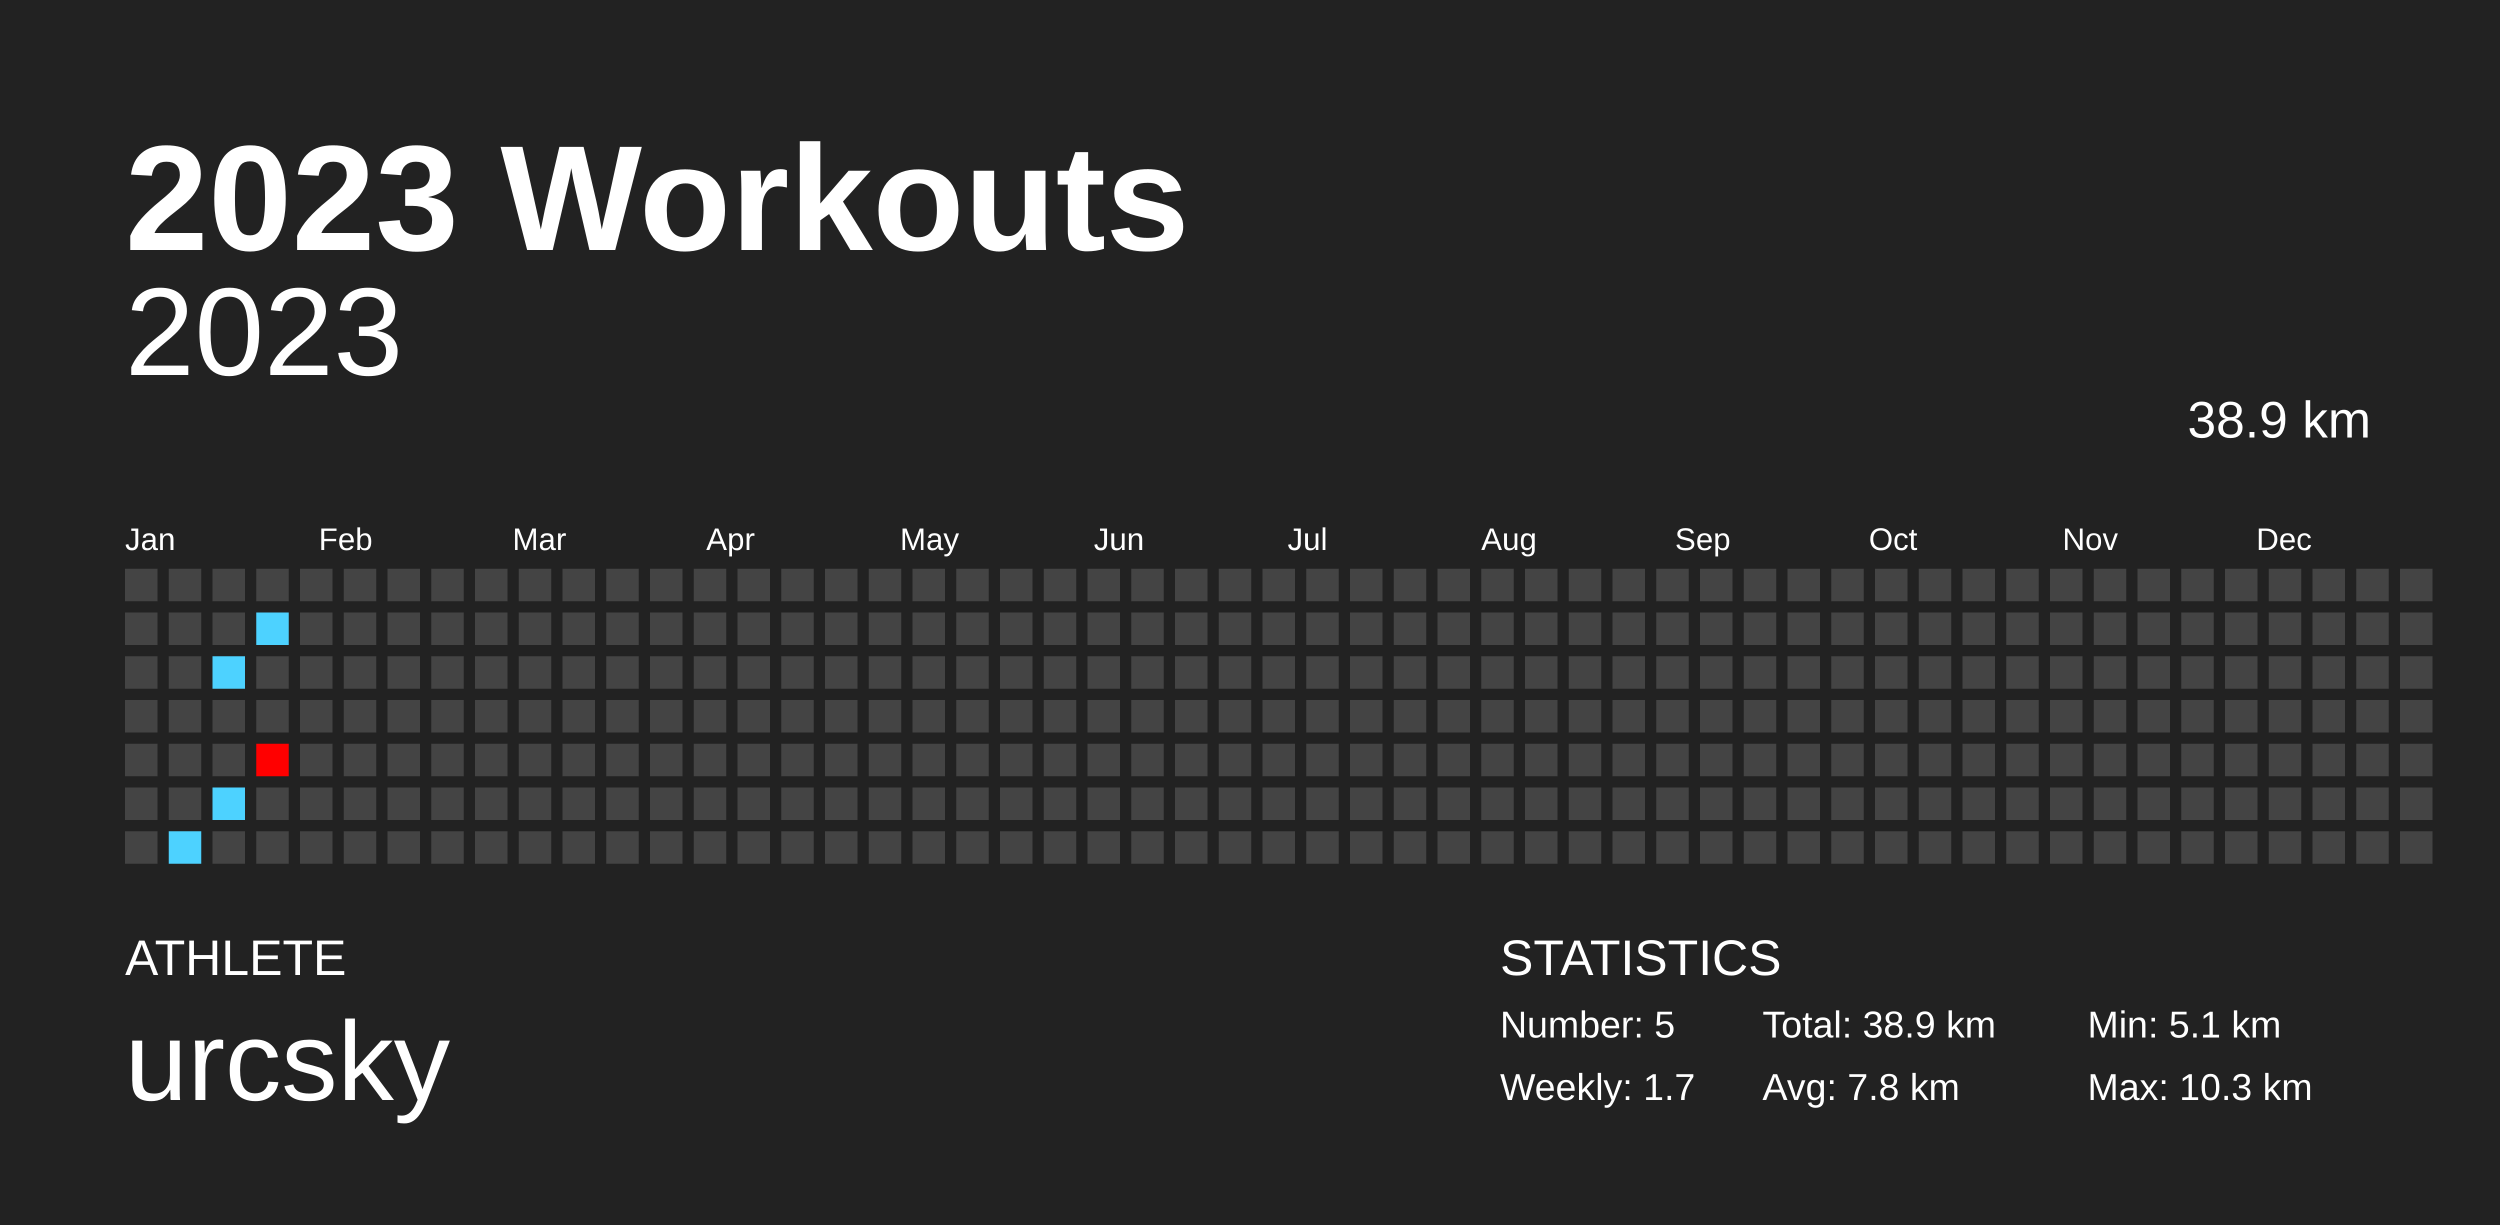
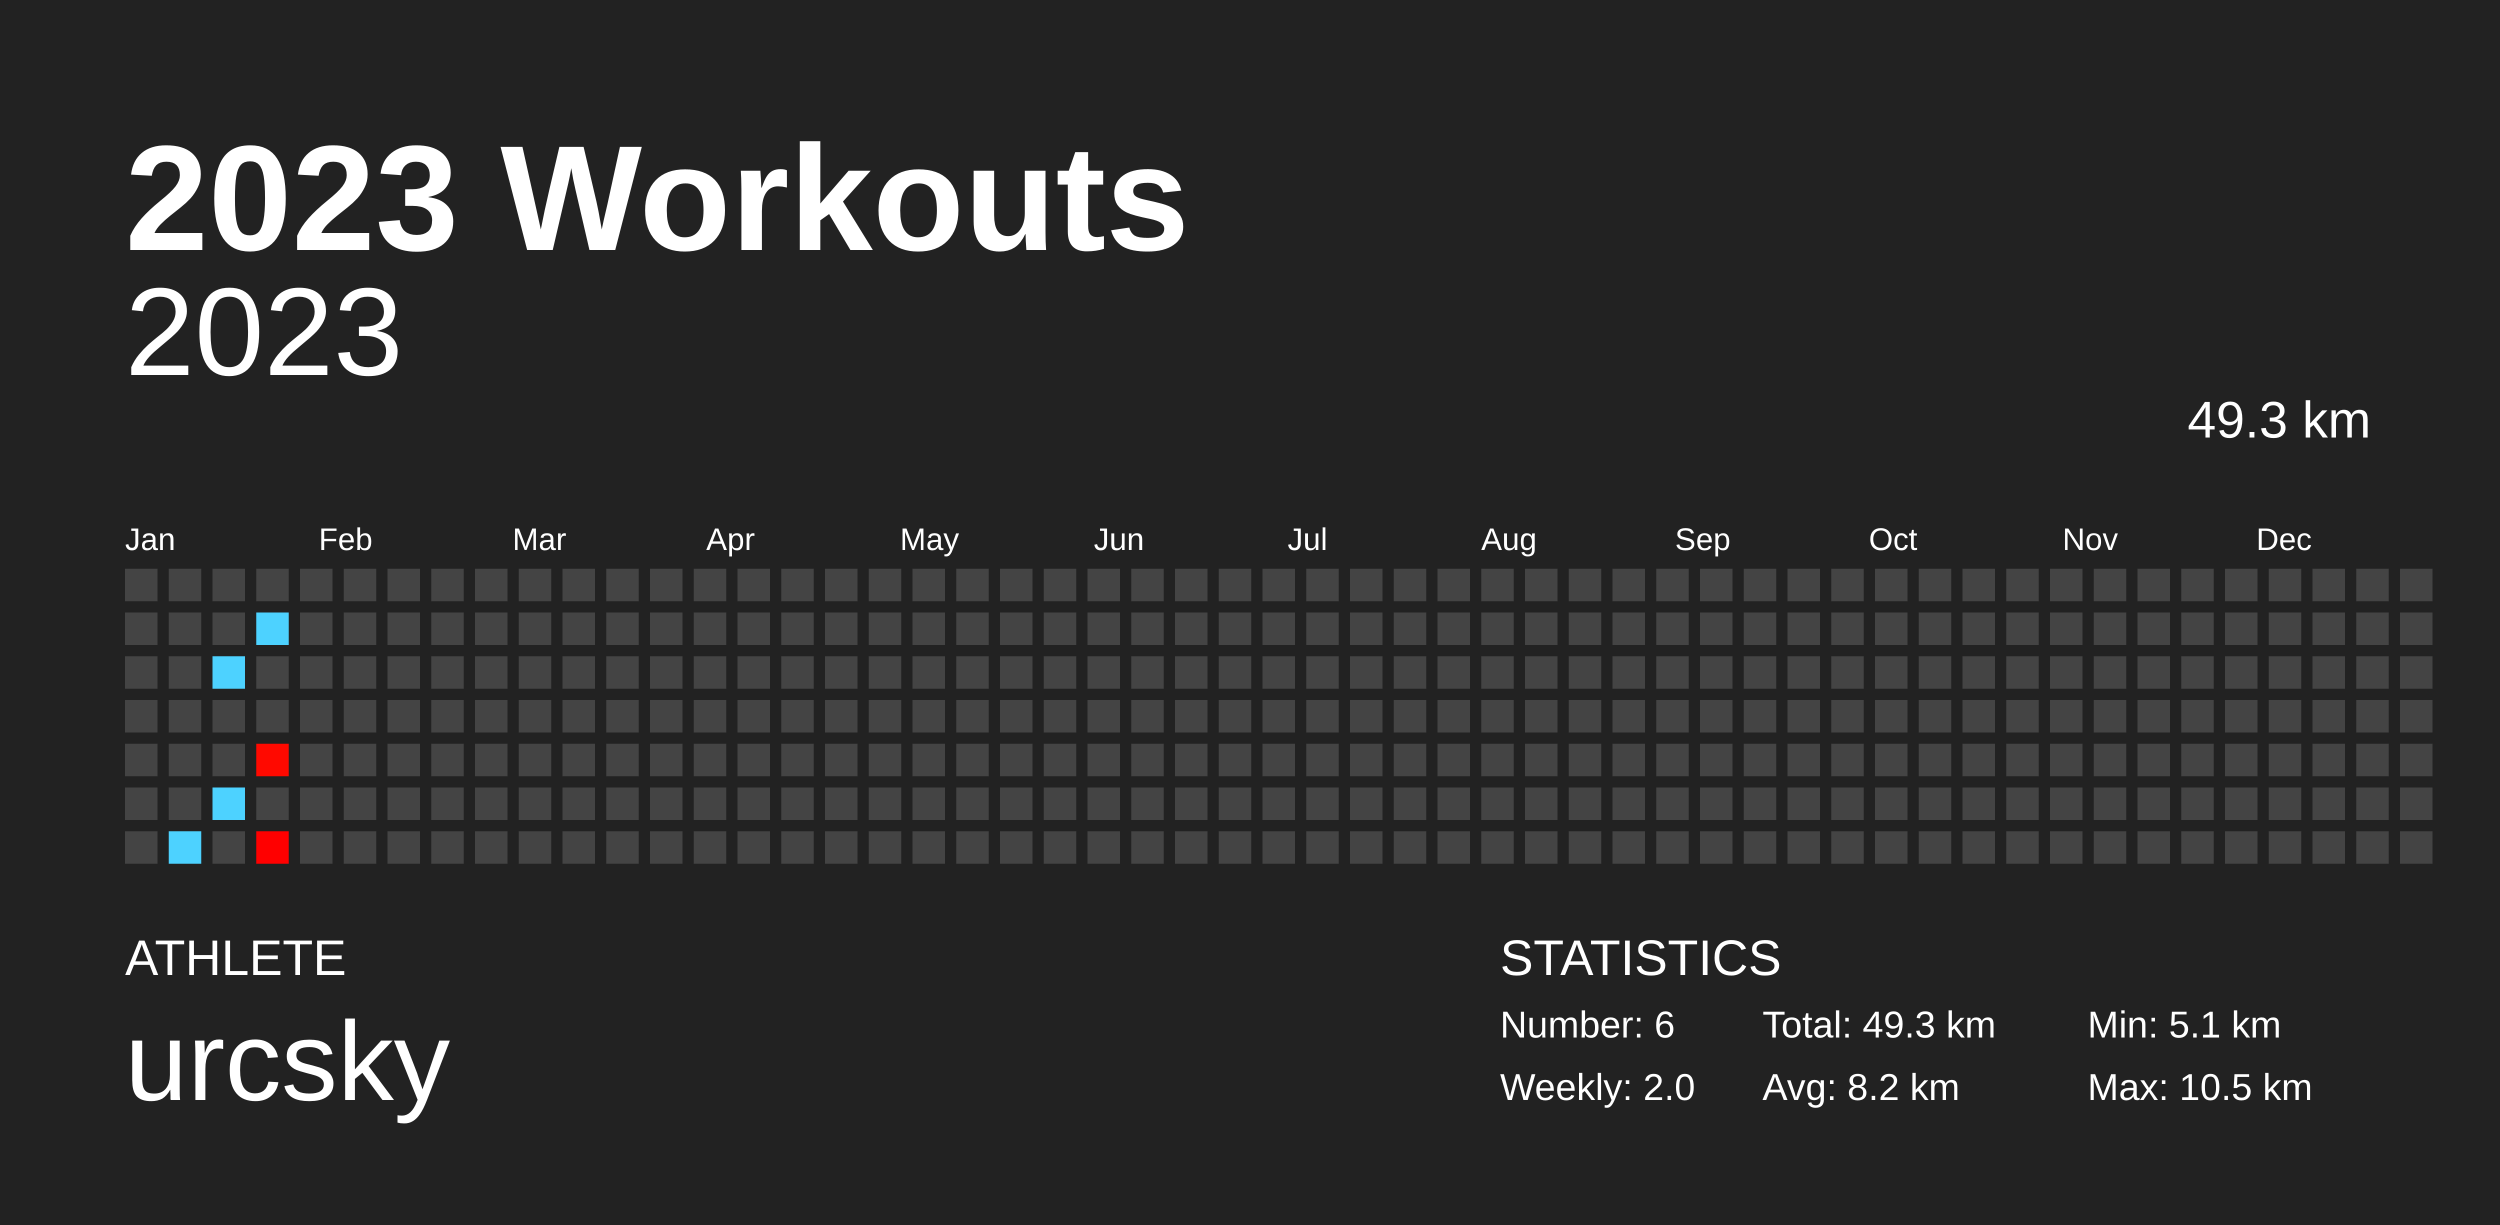
<svg xmlns="http://www.w3.org/2000/svg" baseProfile="full" height="98mm" version="1.1" viewBox="0,0,200,98" width="200mm">
  <defs />
  <rect fill="#222222" height="98" width="200" x="0" y="0" />
  <text fill="#FFFFFF" style="font-size:12px; font-family:Arial; font-weight:bold;" x="10" y="20">2023 Workouts</text>
  <text fill="#FFFFFF" style="font-size:4px; font-family:Arial" x="10" y="78">ATHLETE</text>
  <text fill="#FFFFFF" style="font-size:9px; font-family:Arial" x="10" y="88">urcsky</text>
  <text fill="#FFFFFF" style="font-size:4px; font-family:Arial" x="120" y="78">STATISTICS</text>
-   <text fill="#FFFFFF" style="font-size:3px; font-family:Arial" x="120" y="83">Number: 5</text>
-   <text fill="#FFFFFF" style="font-size:3px; font-family:Arial" x="120" y="88">Weekly: 1.7</text>
-   <text fill="#FFFFFF" style="font-size:3px; font-family:Arial" x="141" y="83">Total: 38.9 km</text>
-   <text fill="#FFFFFF" style="font-size:3px; font-family:Arial" x="141" y="88">Avg: 7.8 km</text>
+   <text fill="#FFFFFF" style="font-size:3px; font-family:Arial" x="120" y="83">Number: 6</text>
+   <text fill="#FFFFFF" style="font-size:3px; font-family:Arial" x="120" y="88">Weekly: 2.0</text>
+   <text fill="#FFFFFF" style="font-size:3px; font-family:Arial" x="141" y="83">Total: 49.3 km</text>
+   <text fill="#FFFFFF" style="font-size:3px; font-family:Arial" x="141" y="88">Avg: 8.2 km</text>
  <text fill="#FFFFFF" style="font-size:3px; font-family:Arial" x="167" y="83">Min: 5.1 km</text>
-   <text fill="#FFFFFF" style="font-size:3px; font-family:Arial" x="167" y="88">Max: 10.3 km</text>
+   <text fill="#FFFFFF" style="font-size:3px; font-family:Arial" x="167" y="88">Max: 10.5 km</text>
  <text alignment-baseline="hanging" fill="#FFFFFF" style="font-size:10.0px; font-family:Arial;" x="10" y="30">2023</text>
-   <text alignment-baseline="hanging" fill="#FFFFFF" style="font-size:4.125px; font-family:Arial;" x="175" y="35">38.9 km</text>
+   <text alignment-baseline="hanging" fill="#FFFFFF" style="font-size:4.125px; font-family:Arial;" x="175" y="35">49.3 km</text>
  <text fill="#FFFFFF" style="font-size:2.5px; font-family:Arial" x="10.0" y="44">Jan</text>
  <text fill="#FFFFFF" style="font-size:2.5px; font-family:Arial" x="25.5" y="44">Feb</text>
  <text fill="#FFFFFF" style="font-size:2.5px; font-family:Arial" x="41.0" y="44">Mar</text>
  <text fill="#FFFFFF" style="font-size:2.5px; font-family:Arial" x="56.5" y="44">Apr</text>
  <text fill="#FFFFFF" style="font-size:2.5px; font-family:Arial" x="72.0" y="44">May</text>
  <text fill="#FFFFFF" style="font-size:2.5px; font-family:Arial" x="87.5" y="44">Jun</text>
  <text fill="#FFFFFF" style="font-size:2.5px; font-family:Arial" x="103.0" y="44">Jul</text>
  <text fill="#FFFFFF" style="font-size:2.5px; font-family:Arial" x="118.5" y="44">Aug</text>
  <text fill="#FFFFFF" style="font-size:2.5px; font-family:Arial" x="134.0" y="44">Sep</text>
  <text fill="#FFFFFF" style="font-size:2.5px; font-family:Arial" x="149.5" y="44">Oct</text>
  <text fill="#FFFFFF" style="font-size:2.5px; font-family:Arial" x="165.0" y="44">Nov</text>
  <text fill="#FFFFFF" style="font-size:2.5px; font-family:Arial" x="180.5" y="44">Dec</text>
  <rect fill="#444444" height="2.6" width="2.6" x="10.0" y="45.5" />
  <rect fill="#444444" height="2.6" width="2.6" x="10.0" y="49.0" />
  <rect fill="#444444" height="2.6" width="2.6" x="10.0" y="52.5" />
  <rect fill="#444444" height="2.6" width="2.6" x="10.0" y="56.0" />
  <rect fill="#444444" height="2.6" width="2.6" x="10.0" y="59.5" />
  <rect fill="#444444" height="2.6" width="2.6" x="10.0" y="63.0" />
  <rect fill="#444444" height="2.6" width="2.6" x="10.0" y="66.5" />
  <rect fill="#444444" height="2.6" width="2.6" x="13.5" y="45.5" />
  <rect fill="#444444" height="2.6" width="2.6" x="13.5" y="49.0" />
  <rect fill="#444444" height="2.6" width="2.6" x="13.5" y="52.5" />
  <rect fill="#444444" height="2.6" width="2.6" x="13.5" y="56.0" />
  <rect fill="#444444" height="2.6" width="2.6" x="13.5" y="59.5" />
  <rect fill="#444444" height="2.6" width="2.6" x="13.5" y="63.0" />
  <rect fill="#4dd2ff" height="2.6" width="2.6" x="13.5" y="66.5" />
  <rect fill="#444444" height="2.6" width="2.6" x="17.0" y="45.5" />
  <rect fill="#444444" height="2.6" width="2.6" x="17.0" y="49.0" />
  <rect fill="#4dd2ff" height="2.6" width="2.6" x="17.0" y="52.5" />
  <rect fill="#444444" height="2.6" width="2.6" x="17.0" y="56.0" />
  <rect fill="#444444" height="2.6" width="2.6" x="17.0" y="59.5" />
  <rect fill="#4dd2ff" height="2.6" width="2.6" x="17.0" y="63.0" />
  <rect fill="#444444" height="2.6" width="2.6" x="17.0" y="66.5" />
  <rect fill="#444444" height="2.6" width="2.6" x="20.5" y="45.5" />
  <rect fill="#4dd2ff" height="2.6" width="2.6" x="20.5" y="49.0" />
  <rect fill="#444444" height="2.6" width="2.6" x="20.5" y="52.5" />
  <rect fill="#444444" height="2.6" width="2.6" x="20.5" y="56.0" />
-   <rect fill="#ff0000" height="2.6" width="2.6" x="20.5" y="59.5" />
+   <rect fill="#ff0900" height="2.6" width="2.6" x="20.5" y="59.5" />
  <rect fill="#444444" height="2.6" width="2.6" x="20.5" y="63.0" />
-   <rect fill="#444444" height="2.6" width="2.6" x="20.5" y="66.5" />
+   <rect fill="#ff0000" height="2.6" width="2.6" x="20.5" y="66.5" />
  <rect fill="#444444" height="2.6" width="2.6" x="24.0" y="45.5" />
  <rect fill="#444444" height="2.6" width="2.6" x="24.0" y="49.0" />
  <rect fill="#444444" height="2.6" width="2.6" x="24.0" y="52.5" />
  <rect fill="#444444" height="2.6" width="2.6" x="24.0" y="56.0" />
  <rect fill="#444444" height="2.6" width="2.6" x="24.0" y="59.5" />
  <rect fill="#444444" height="2.6" width="2.6" x="24.0" y="63.0" />
  <rect fill="#444444" height="2.6" width="2.6" x="24.0" y="66.5" />
  <rect fill="#444444" height="2.6" width="2.6" x="27.5" y="45.5" />
  <rect fill="#444444" height="2.6" width="2.6" x="27.5" y="49.0" />
  <rect fill="#444444" height="2.6" width="2.6" x="27.5" y="52.5" />
  <rect fill="#444444" height="2.6" width="2.6" x="27.5" y="56.0" />
  <rect fill="#444444" height="2.6" width="2.6" x="27.5" y="59.5" />
  <rect fill="#444444" height="2.6" width="2.6" x="27.5" y="63.0" />
  <rect fill="#444444" height="2.6" width="2.6" x="27.5" y="66.5" />
  <rect fill="#444444" height="2.6" width="2.6" x="31.0" y="45.5" />
  <rect fill="#444444" height="2.6" width="2.6" x="31.0" y="49.0" />
  <rect fill="#444444" height="2.6" width="2.6" x="31.0" y="52.5" />
  <rect fill="#444444" height="2.6" width="2.6" x="31.0" y="56.0" />
  <rect fill="#444444" height="2.6" width="2.6" x="31.0" y="59.5" />
  <rect fill="#444444" height="2.6" width="2.6" x="31.0" y="63.0" />
  <rect fill="#444444" height="2.6" width="2.6" x="31.0" y="66.5" />
  <rect fill="#444444" height="2.6" width="2.6" x="34.5" y="45.5" />
  <rect fill="#444444" height="2.6" width="2.6" x="34.5" y="49.0" />
  <rect fill="#444444" height="2.6" width="2.6" x="34.5" y="52.5" />
  <rect fill="#444444" height="2.6" width="2.6" x="34.5" y="56.0" />
  <rect fill="#444444" height="2.6" width="2.6" x="34.5" y="59.5" />
  <rect fill="#444444" height="2.6" width="2.6" x="34.5" y="63.0" />
  <rect fill="#444444" height="2.6" width="2.6" x="34.5" y="66.5" />
  <rect fill="#444444" height="2.6" width="2.6" x="38.0" y="45.5" />
  <rect fill="#444444" height="2.6" width="2.6" x="38.0" y="49.0" />
  <rect fill="#444444" height="2.6" width="2.6" x="38.0" y="52.5" />
  <rect fill="#444444" height="2.6" width="2.6" x="38.0" y="56.0" />
  <rect fill="#444444" height="2.6" width="2.6" x="38.0" y="59.5" />
  <rect fill="#444444" height="2.6" width="2.6" x="38.0" y="63.0" />
  <rect fill="#444444" height="2.6" width="2.6" x="38.0" y="66.5" />
  <rect fill="#444444" height="2.6" width="2.6" x="41.5" y="45.5" />
  <rect fill="#444444" height="2.6" width="2.6" x="41.5" y="49.0" />
  <rect fill="#444444" height="2.6" width="2.6" x="41.5" y="52.5" />
  <rect fill="#444444" height="2.6" width="2.6" x="41.5" y="56.0" />
  <rect fill="#444444" height="2.6" width="2.6" x="41.5" y="59.5" />
  <rect fill="#444444" height="2.6" width="2.6" x="41.5" y="63.0" />
  <rect fill="#444444" height="2.6" width="2.6" x="41.5" y="66.5" />
  <rect fill="#444444" height="2.6" width="2.6" x="45.0" y="45.5" />
  <rect fill="#444444" height="2.6" width="2.6" x="45.0" y="49.0" />
  <rect fill="#444444" height="2.6" width="2.6" x="45.0" y="52.5" />
  <rect fill="#444444" height="2.6" width="2.6" x="45.0" y="56.0" />
  <rect fill="#444444" height="2.6" width="2.6" x="45.0" y="59.5" />
  <rect fill="#444444" height="2.6" width="2.6" x="45.0" y="63.0" />
  <rect fill="#444444" height="2.6" width="2.6" x="45.0" y="66.5" />
  <rect fill="#444444" height="2.6" width="2.6" x="48.5" y="45.5" />
  <rect fill="#444444" height="2.6" width="2.6" x="48.5" y="49.0" />
  <rect fill="#444444" height="2.6" width="2.6" x="48.5" y="52.5" />
  <rect fill="#444444" height="2.6" width="2.6" x="48.5" y="56.0" />
  <rect fill="#444444" height="2.6" width="2.6" x="48.5" y="59.5" />
  <rect fill="#444444" height="2.6" width="2.6" x="48.5" y="63.0" />
  <rect fill="#444444" height="2.6" width="2.6" x="48.5" y="66.5" />
  <rect fill="#444444" height="2.6" width="2.6" x="52.0" y="45.5" />
  <rect fill="#444444" height="2.6" width="2.6" x="52.0" y="49.0" />
  <rect fill="#444444" height="2.6" width="2.6" x="52.0" y="52.5" />
  <rect fill="#444444" height="2.6" width="2.6" x="52.0" y="56.0" />
  <rect fill="#444444" height="2.6" width="2.6" x="52.0" y="59.5" />
  <rect fill="#444444" height="2.6" width="2.6" x="52.0" y="63.0" />
  <rect fill="#444444" height="2.6" width="2.6" x="52.0" y="66.5" />
  <rect fill="#444444" height="2.6" width="2.6" x="55.5" y="45.5" />
  <rect fill="#444444" height="2.6" width="2.6" x="55.5" y="49.0" />
  <rect fill="#444444" height="2.6" width="2.6" x="55.5" y="52.5" />
  <rect fill="#444444" height="2.6" width="2.6" x="55.5" y="56.0" />
  <rect fill="#444444" height="2.6" width="2.6" x="55.5" y="59.5" />
  <rect fill="#444444" height="2.6" width="2.6" x="55.5" y="63.0" />
  <rect fill="#444444" height="2.6" width="2.6" x="55.5" y="66.5" />
  <rect fill="#444444" height="2.6" width="2.6" x="59.0" y="45.5" />
  <rect fill="#444444" height="2.6" width="2.6" x="59.0" y="49.0" />
  <rect fill="#444444" height="2.6" width="2.6" x="59.0" y="52.5" />
  <rect fill="#444444" height="2.6" width="2.6" x="59.0" y="56.0" />
  <rect fill="#444444" height="2.6" width="2.6" x="59.0" y="59.5" />
  <rect fill="#444444" height="2.6" width="2.6" x="59.0" y="63.0" />
  <rect fill="#444444" height="2.6" width="2.6" x="59.0" y="66.5" />
  <rect fill="#444444" height="2.6" width="2.6" x="62.5" y="45.5" />
  <rect fill="#444444" height="2.6" width="2.6" x="62.5" y="49.0" />
  <rect fill="#444444" height="2.6" width="2.6" x="62.5" y="52.5" />
  <rect fill="#444444" height="2.6" width="2.6" x="62.5" y="56.0" />
  <rect fill="#444444" height="2.6" width="2.6" x="62.5" y="59.5" />
  <rect fill="#444444" height="2.6" width="2.6" x="62.5" y="63.0" />
  <rect fill="#444444" height="2.6" width="2.6" x="62.5" y="66.5" />
  <rect fill="#444444" height="2.6" width="2.6" x="66.0" y="45.5" />
  <rect fill="#444444" height="2.6" width="2.6" x="66.0" y="49.0" />
  <rect fill="#444444" height="2.6" width="2.6" x="66.0" y="52.5" />
  <rect fill="#444444" height="2.6" width="2.6" x="66.0" y="56.0" />
  <rect fill="#444444" height="2.6" width="2.6" x="66.0" y="59.5" />
  <rect fill="#444444" height="2.6" width="2.6" x="66.0" y="63.0" />
  <rect fill="#444444" height="2.6" width="2.6" x="66.0" y="66.5" />
  <rect fill="#444444" height="2.6" width="2.6" x="69.5" y="45.5" />
  <rect fill="#444444" height="2.6" width="2.6" x="69.5" y="49.0" />
  <rect fill="#444444" height="2.6" width="2.6" x="69.5" y="52.5" />
  <rect fill="#444444" height="2.6" width="2.6" x="69.5" y="56.0" />
  <rect fill="#444444" height="2.6" width="2.6" x="69.5" y="59.5" />
  <rect fill="#444444" height="2.6" width="2.6" x="69.5" y="63.0" />
  <rect fill="#444444" height="2.6" width="2.6" x="69.5" y="66.5" />
  <rect fill="#444444" height="2.6" width="2.6" x="73.0" y="45.5" />
  <rect fill="#444444" height="2.6" width="2.6" x="73.0" y="49.0" />
  <rect fill="#444444" height="2.6" width="2.6" x="73.0" y="52.5" />
  <rect fill="#444444" height="2.6" width="2.6" x="73.0" y="56.0" />
  <rect fill="#444444" height="2.6" width="2.6" x="73.0" y="59.5" />
  <rect fill="#444444" height="2.6" width="2.6" x="73.0" y="63.0" />
  <rect fill="#444444" height="2.6" width="2.6" x="73.0" y="66.5" />
  <rect fill="#444444" height="2.6" width="2.6" x="76.5" y="45.5" />
  <rect fill="#444444" height="2.6" width="2.6" x="76.5" y="49.0" />
  <rect fill="#444444" height="2.6" width="2.6" x="76.5" y="52.5" />
  <rect fill="#444444" height="2.6" width="2.6" x="76.5" y="56.0" />
  <rect fill="#444444" height="2.6" width="2.6" x="76.5" y="59.5" />
  <rect fill="#444444" height="2.6" width="2.6" x="76.5" y="63.0" />
  <rect fill="#444444" height="2.6" width="2.6" x="76.5" y="66.5" />
  <rect fill="#444444" height="2.6" width="2.6" x="80.0" y="45.5" />
  <rect fill="#444444" height="2.6" width="2.6" x="80.0" y="49.0" />
  <rect fill="#444444" height="2.6" width="2.6" x="80.0" y="52.5" />
  <rect fill="#444444" height="2.6" width="2.6" x="80.0" y="56.0" />
  <rect fill="#444444" height="2.6" width="2.6" x="80.0" y="59.5" />
  <rect fill="#444444" height="2.6" width="2.6" x="80.0" y="63.0" />
  <rect fill="#444444" height="2.6" width="2.6" x="80.0" y="66.5" />
  <rect fill="#444444" height="2.6" width="2.6" x="83.5" y="45.5" />
  <rect fill="#444444" height="2.6" width="2.6" x="83.5" y="49.0" />
  <rect fill="#444444" height="2.6" width="2.6" x="83.5" y="52.5" />
  <rect fill="#444444" height="2.6" width="2.6" x="83.5" y="56.0" />
  <rect fill="#444444" height="2.6" width="2.6" x="83.5" y="59.5" />
  <rect fill="#444444" height="2.6" width="2.6" x="83.5" y="63.0" />
  <rect fill="#444444" height="2.6" width="2.6" x="83.5" y="66.5" />
  <rect fill="#444444" height="2.6" width="2.6" x="87.0" y="45.5" />
  <rect fill="#444444" height="2.6" width="2.6" x="87.0" y="49.0" />
  <rect fill="#444444" height="2.6" width="2.6" x="87.0" y="52.5" />
  <rect fill="#444444" height="2.6" width="2.6" x="87.0" y="56.0" />
  <rect fill="#444444" height="2.6" width="2.6" x="87.0" y="59.5" />
  <rect fill="#444444" height="2.6" width="2.6" x="87.0" y="63.0" />
  <rect fill="#444444" height="2.6" width="2.6" x="87.0" y="66.5" />
  <rect fill="#444444" height="2.6" width="2.6" x="90.5" y="45.5" />
  <rect fill="#444444" height="2.6" width="2.6" x="90.5" y="49.0" />
  <rect fill="#444444" height="2.6" width="2.6" x="90.5" y="52.5" />
  <rect fill="#444444" height="2.6" width="2.6" x="90.5" y="56.0" />
  <rect fill="#444444" height="2.6" width="2.6" x="90.5" y="59.5" />
  <rect fill="#444444" height="2.6" width="2.6" x="90.5" y="63.0" />
  <rect fill="#444444" height="2.6" width="2.6" x="90.5" y="66.5" />
  <rect fill="#444444" height="2.6" width="2.6" x="94.0" y="45.5" />
  <rect fill="#444444" height="2.6" width="2.6" x="94.0" y="49.0" />
  <rect fill="#444444" height="2.6" width="2.6" x="94.0" y="52.5" />
  <rect fill="#444444" height="2.6" width="2.6" x="94.0" y="56.0" />
  <rect fill="#444444" height="2.6" width="2.6" x="94.0" y="59.5" />
  <rect fill="#444444" height="2.6" width="2.6" x="94.0" y="63.0" />
  <rect fill="#444444" height="2.6" width="2.6" x="94.0" y="66.5" />
  <rect fill="#444444" height="2.6" width="2.6" x="97.5" y="45.5" />
  <rect fill="#444444" height="2.6" width="2.6" x="97.5" y="49.0" />
  <rect fill="#444444" height="2.6" width="2.6" x="97.5" y="52.5" />
  <rect fill="#444444" height="2.6" width="2.6" x="97.5" y="56.0" />
  <rect fill="#444444" height="2.6" width="2.6" x="97.5" y="59.5" />
  <rect fill="#444444" height="2.6" width="2.6" x="97.5" y="63.0" />
  <rect fill="#444444" height="2.6" width="2.6" x="97.5" y="66.5" />
  <rect fill="#444444" height="2.6" width="2.6" x="101.0" y="45.5" />
  <rect fill="#444444" height="2.6" width="2.6" x="101.0" y="49.0" />
  <rect fill="#444444" height="2.6" width="2.6" x="101.0" y="52.5" />
  <rect fill="#444444" height="2.6" width="2.6" x="101.0" y="56.0" />
  <rect fill="#444444" height="2.6" width="2.6" x="101.0" y="59.5" />
  <rect fill="#444444" height="2.6" width="2.6" x="101.0" y="63.0" />
  <rect fill="#444444" height="2.6" width="2.6" x="101.0" y="66.5" />
  <rect fill="#444444" height="2.6" width="2.6" x="104.5" y="45.5" />
  <rect fill="#444444" height="2.6" width="2.6" x="104.5" y="49.0" />
  <rect fill="#444444" height="2.6" width="2.6" x="104.5" y="52.5" />
  <rect fill="#444444" height="2.6" width="2.6" x="104.5" y="56.0" />
  <rect fill="#444444" height="2.6" width="2.6" x="104.5" y="59.5" />
  <rect fill="#444444" height="2.6" width="2.6" x="104.5" y="63.0" />
  <rect fill="#444444" height="2.6" width="2.6" x="104.5" y="66.5" />
  <rect fill="#444444" height="2.6" width="2.6" x="108.0" y="45.5" />
  <rect fill="#444444" height="2.6" width="2.6" x="108.0" y="49.0" />
  <rect fill="#444444" height="2.6" width="2.6" x="108.0" y="52.5" />
  <rect fill="#444444" height="2.6" width="2.6" x="108.0" y="56.0" />
  <rect fill="#444444" height="2.6" width="2.6" x="108.0" y="59.5" />
  <rect fill="#444444" height="2.6" width="2.6" x="108.0" y="63.0" />
  <rect fill="#444444" height="2.6" width="2.6" x="108.0" y="66.5" />
  <rect fill="#444444" height="2.6" width="2.6" x="111.5" y="45.5" />
  <rect fill="#444444" height="2.6" width="2.6" x="111.5" y="49.0" />
  <rect fill="#444444" height="2.6" width="2.6" x="111.5" y="52.5" />
  <rect fill="#444444" height="2.6" width="2.6" x="111.5" y="56.0" />
  <rect fill="#444444" height="2.6" width="2.6" x="111.5" y="59.5" />
  <rect fill="#444444" height="2.6" width="2.6" x="111.5" y="63.0" />
  <rect fill="#444444" height="2.6" width="2.6" x="111.5" y="66.5" />
  <rect fill="#444444" height="2.6" width="2.6" x="115.0" y="45.5" />
  <rect fill="#444444" height="2.6" width="2.6" x="115.0" y="49.0" />
  <rect fill="#444444" height="2.6" width="2.6" x="115.0" y="52.5" />
  <rect fill="#444444" height="2.6" width="2.6" x="115.0" y="56.0" />
  <rect fill="#444444" height="2.6" width="2.6" x="115.0" y="59.5" />
  <rect fill="#444444" height="2.6" width="2.6" x="115.0" y="63.0" />
  <rect fill="#444444" height="2.6" width="2.6" x="115.0" y="66.5" />
  <rect fill="#444444" height="2.6" width="2.6" x="118.5" y="45.5" />
  <rect fill="#444444" height="2.6" width="2.6" x="118.5" y="49.0" />
  <rect fill="#444444" height="2.6" width="2.6" x="118.5" y="52.5" />
  <rect fill="#444444" height="2.6" width="2.6" x="118.5" y="56.0" />
  <rect fill="#444444" height="2.6" width="2.6" x="118.5" y="59.5" />
  <rect fill="#444444" height="2.6" width="2.6" x="118.5" y="63.0" />
  <rect fill="#444444" height="2.6" width="2.6" x="118.5" y="66.5" />
  <rect fill="#444444" height="2.6" width="2.6" x="122.0" y="45.5" />
  <rect fill="#444444" height="2.6" width="2.6" x="122.0" y="49.0" />
  <rect fill="#444444" height="2.6" width="2.6" x="122.0" y="52.5" />
  <rect fill="#444444" height="2.6" width="2.6" x="122.0" y="56.0" />
  <rect fill="#444444" height="2.6" width="2.6" x="122.0" y="59.5" />
  <rect fill="#444444" height="2.6" width="2.6" x="122.0" y="63.0" />
  <rect fill="#444444" height="2.6" width="2.6" x="122.0" y="66.5" />
  <rect fill="#444444" height="2.6" width="2.6" x="125.5" y="45.5" />
  <rect fill="#444444" height="2.6" width="2.6" x="125.5" y="49.0" />
  <rect fill="#444444" height="2.6" width="2.6" x="125.5" y="52.5" />
  <rect fill="#444444" height="2.6" width="2.6" x="125.5" y="56.0" />
  <rect fill="#444444" height="2.6" width="2.6" x="125.5" y="59.5" />
  <rect fill="#444444" height="2.6" width="2.6" x="125.5" y="63.0" />
  <rect fill="#444444" height="2.6" width="2.6" x="125.5" y="66.5" />
  <rect fill="#444444" height="2.6" width="2.6" x="129.0" y="45.5" />
  <rect fill="#444444" height="2.6" width="2.6" x="129.0" y="49.0" />
  <rect fill="#444444" height="2.6" width="2.6" x="129.0" y="52.5" />
  <rect fill="#444444" height="2.6" width="2.6" x="129.0" y="56.0" />
  <rect fill="#444444" height="2.6" width="2.6" x="129.0" y="59.5" />
  <rect fill="#444444" height="2.6" width="2.6" x="129.0" y="63.0" />
  <rect fill="#444444" height="2.6" width="2.6" x="129.0" y="66.5" />
  <rect fill="#444444" height="2.6" width="2.6" x="132.5" y="45.5" />
  <rect fill="#444444" height="2.6" width="2.6" x="132.5" y="49.0" />
  <rect fill="#444444" height="2.6" width="2.6" x="132.5" y="52.5" />
  <rect fill="#444444" height="2.6" width="2.6" x="132.5" y="56.0" />
  <rect fill="#444444" height="2.6" width="2.6" x="132.5" y="59.5" />
  <rect fill="#444444" height="2.6" width="2.6" x="132.5" y="63.0" />
  <rect fill="#444444" height="2.6" width="2.6" x="132.5" y="66.5" />
  <rect fill="#444444" height="2.6" width="2.6" x="136.0" y="45.5" />
  <rect fill="#444444" height="2.6" width="2.6" x="136.0" y="49.0" />
  <rect fill="#444444" height="2.6" width="2.6" x="136.0" y="52.5" />
  <rect fill="#444444" height="2.6" width="2.6" x="136.0" y="56.0" />
  <rect fill="#444444" height="2.6" width="2.6" x="136.0" y="59.5" />
  <rect fill="#444444" height="2.6" width="2.6" x="136.0" y="63.0" />
  <rect fill="#444444" height="2.6" width="2.6" x="136.0" y="66.5" />
  <rect fill="#444444" height="2.6" width="2.6" x="139.5" y="45.5" />
  <rect fill="#444444" height="2.6" width="2.6" x="139.5" y="49.0" />
  <rect fill="#444444" height="2.6" width="2.6" x="139.5" y="52.5" />
  <rect fill="#444444" height="2.6" width="2.6" x="139.5" y="56.0" />
  <rect fill="#444444" height="2.6" width="2.6" x="139.5" y="59.5" />
  <rect fill="#444444" height="2.6" width="2.6" x="139.5" y="63.0" />
  <rect fill="#444444" height="2.6" width="2.6" x="139.5" y="66.5" />
  <rect fill="#444444" height="2.6" width="2.6" x="143.0" y="45.5" />
  <rect fill="#444444" height="2.6" width="2.6" x="143.0" y="49.0" />
  <rect fill="#444444" height="2.6" width="2.6" x="143.0" y="52.5" />
  <rect fill="#444444" height="2.6" width="2.6" x="143.0" y="56.0" />
  <rect fill="#444444" height="2.6" width="2.6" x="143.0" y="59.5" />
  <rect fill="#444444" height="2.6" width="2.6" x="143.0" y="63.0" />
  <rect fill="#444444" height="2.6" width="2.6" x="143.0" y="66.5" />
  <rect fill="#444444" height="2.6" width="2.6" x="146.5" y="45.5" />
  <rect fill="#444444" height="2.6" width="2.6" x="146.5" y="49.0" />
  <rect fill="#444444" height="2.6" width="2.6" x="146.5" y="52.5" />
  <rect fill="#444444" height="2.6" width="2.6" x="146.5" y="56.0" />
  <rect fill="#444444" height="2.6" width="2.6" x="146.5" y="59.5" />
  <rect fill="#444444" height="2.6" width="2.6" x="146.5" y="63.0" />
  <rect fill="#444444" height="2.6" width="2.6" x="146.5" y="66.5" />
  <rect fill="#444444" height="2.6" width="2.6" x="150.0" y="45.5" />
  <rect fill="#444444" height="2.6" width="2.6" x="150.0" y="49.0" />
  <rect fill="#444444" height="2.6" width="2.6" x="150.0" y="52.5" />
  <rect fill="#444444" height="2.6" width="2.6" x="150.0" y="56.0" />
  <rect fill="#444444" height="2.6" width="2.6" x="150.0" y="59.5" />
  <rect fill="#444444" height="2.6" width="2.6" x="150.0" y="63.0" />
  <rect fill="#444444" height="2.6" width="2.6" x="150.0" y="66.5" />
  <rect fill="#444444" height="2.6" width="2.6" x="153.5" y="45.5" />
  <rect fill="#444444" height="2.6" width="2.6" x="153.5" y="49.0" />
  <rect fill="#444444" height="2.6" width="2.6" x="153.5" y="52.5" />
  <rect fill="#444444" height="2.6" width="2.6" x="153.5" y="56.0" />
  <rect fill="#444444" height="2.6" width="2.6" x="153.5" y="59.5" />
  <rect fill="#444444" height="2.6" width="2.6" x="153.5" y="63.0" />
  <rect fill="#444444" height="2.6" width="2.6" x="153.5" y="66.5" />
  <rect fill="#444444" height="2.6" width="2.6" x="157.0" y="45.5" />
  <rect fill="#444444" height="2.6" width="2.6" x="157.0" y="49.0" />
  <rect fill="#444444" height="2.6" width="2.6" x="157.0" y="52.5" />
  <rect fill="#444444" height="2.6" width="2.6" x="157.0" y="56.0" />
  <rect fill="#444444" height="2.6" width="2.6" x="157.0" y="59.5" />
  <rect fill="#444444" height="2.6" width="2.6" x="157.0" y="63.0" />
  <rect fill="#444444" height="2.6" width="2.6" x="157.0" y="66.5" />
  <rect fill="#444444" height="2.6" width="2.6" x="160.5" y="45.5" />
  <rect fill="#444444" height="2.6" width="2.6" x="160.5" y="49.0" />
  <rect fill="#444444" height="2.6" width="2.6" x="160.5" y="52.5" />
  <rect fill="#444444" height="2.6" width="2.6" x="160.5" y="56.0" />
  <rect fill="#444444" height="2.6" width="2.6" x="160.5" y="59.5" />
  <rect fill="#444444" height="2.6" width="2.6" x="160.5" y="63.0" />
  <rect fill="#444444" height="2.6" width="2.6" x="160.5" y="66.5" />
  <rect fill="#444444" height="2.6" width="2.6" x="164.0" y="45.5" />
  <rect fill="#444444" height="2.6" width="2.6" x="164.0" y="49.0" />
  <rect fill="#444444" height="2.6" width="2.6" x="164.0" y="52.5" />
  <rect fill="#444444" height="2.6" width="2.6" x="164.0" y="56.0" />
  <rect fill="#444444" height="2.6" width="2.6" x="164.0" y="59.5" />
  <rect fill="#444444" height="2.6" width="2.6" x="164.0" y="63.0" />
  <rect fill="#444444" height="2.6" width="2.6" x="164.0" y="66.5" />
  <rect fill="#444444" height="2.6" width="2.6" x="167.5" y="45.5" />
  <rect fill="#444444" height="2.6" width="2.6" x="167.5" y="49.0" />
  <rect fill="#444444" height="2.6" width="2.6" x="167.5" y="52.5" />
  <rect fill="#444444" height="2.6" width="2.6" x="167.5" y="56.0" />
  <rect fill="#444444" height="2.6" width="2.6" x="167.5" y="59.5" />
  <rect fill="#444444" height="2.6" width="2.6" x="167.5" y="63.0" />
  <rect fill="#444444" height="2.6" width="2.6" x="167.5" y="66.5" />
  <rect fill="#444444" height="2.6" width="2.6" x="171.0" y="45.5" />
  <rect fill="#444444" height="2.6" width="2.6" x="171.0" y="49.0" />
  <rect fill="#444444" height="2.6" width="2.6" x="171.0" y="52.5" />
  <rect fill="#444444" height="2.6" width="2.6" x="171.0" y="56.0" />
  <rect fill="#444444" height="2.6" width="2.6" x="171.0" y="59.5" />
  <rect fill="#444444" height="2.6" width="2.6" x="171.0" y="63.0" />
  <rect fill="#444444" height="2.6" width="2.6" x="171.0" y="66.5" />
  <rect fill="#444444" height="2.6" width="2.6" x="174.5" y="45.5" />
  <rect fill="#444444" height="2.6" width="2.6" x="174.5" y="49.0" />
  <rect fill="#444444" height="2.6" width="2.6" x="174.5" y="52.5" />
  <rect fill="#444444" height="2.6" width="2.6" x="174.5" y="56.0" />
  <rect fill="#444444" height="2.6" width="2.6" x="174.5" y="59.5" />
  <rect fill="#444444" height="2.6" width="2.6" x="174.5" y="63.0" />
  <rect fill="#444444" height="2.6" width="2.6" x="174.5" y="66.5" />
  <rect fill="#444444" height="2.6" width="2.6" x="178.0" y="45.5" />
  <rect fill="#444444" height="2.6" width="2.6" x="178.0" y="49.0" />
  <rect fill="#444444" height="2.6" width="2.6" x="178.0" y="52.5" />
  <rect fill="#444444" height="2.6" width="2.6" x="178.0" y="56.0" />
  <rect fill="#444444" height="2.6" width="2.6" x="178.0" y="59.5" />
  <rect fill="#444444" height="2.6" width="2.6" x="178.0" y="63.0" />
  <rect fill="#444444" height="2.6" width="2.6" x="178.0" y="66.5" />
  <rect fill="#444444" height="2.6" width="2.6" x="181.5" y="45.5" />
  <rect fill="#444444" height="2.6" width="2.6" x="181.5" y="49.0" />
  <rect fill="#444444" height="2.6" width="2.6" x="181.5" y="52.5" />
  <rect fill="#444444" height="2.6" width="2.6" x="181.5" y="56.0" />
  <rect fill="#444444" height="2.6" width="2.6" x="181.5" y="59.5" />
  <rect fill="#444444" height="2.6" width="2.6" x="181.5" y="63.0" />
  <rect fill="#444444" height="2.6" width="2.6" x="181.5" y="66.5" />
  <rect fill="#444444" height="2.6" width="2.6" x="185.0" y="45.5" />
  <rect fill="#444444" height="2.6" width="2.6" x="185.0" y="49.0" />
  <rect fill="#444444" height="2.6" width="2.6" x="185.0" y="52.5" />
  <rect fill="#444444" height="2.6" width="2.6" x="185.0" y="56.0" />
  <rect fill="#444444" height="2.6" width="2.6" x="185.0" y="59.5" />
  <rect fill="#444444" height="2.6" width="2.6" x="185.0" y="63.0" />
  <rect fill="#444444" height="2.6" width="2.6" x="185.0" y="66.5" />
  <rect fill="#444444" height="2.6" width="2.6" x="188.5" y="45.5" />
  <rect fill="#444444" height="2.6" width="2.6" x="188.5" y="49.0" />
  <rect fill="#444444" height="2.6" width="2.6" x="188.5" y="52.5" />
  <rect fill="#444444" height="2.6" width="2.6" x="188.5" y="56.0" />
  <rect fill="#444444" height="2.6" width="2.6" x="188.5" y="59.5" />
  <rect fill="#444444" height="2.6" width="2.6" x="188.5" y="63.0" />
  <rect fill="#444444" height="2.6" width="2.6" x="188.5" y="66.5" />
  <rect fill="#444444" height="2.6" width="2.6" x="192.0" y="45.5" />
  <rect fill="#444444" height="2.6" width="2.6" x="192.0" y="49.0" />
  <rect fill="#444444" height="2.6" width="2.6" x="192.0" y="52.5" />
  <rect fill="#444444" height="2.6" width="2.6" x="192.0" y="56.0" />
  <rect fill="#444444" height="2.6" width="2.6" x="192.0" y="59.5" />
  <rect fill="#444444" height="2.6" width="2.6" x="192.0" y="63.0" />
  <rect fill="#444444" height="2.6" width="2.6" x="192.0" y="66.5" />
</svg>
